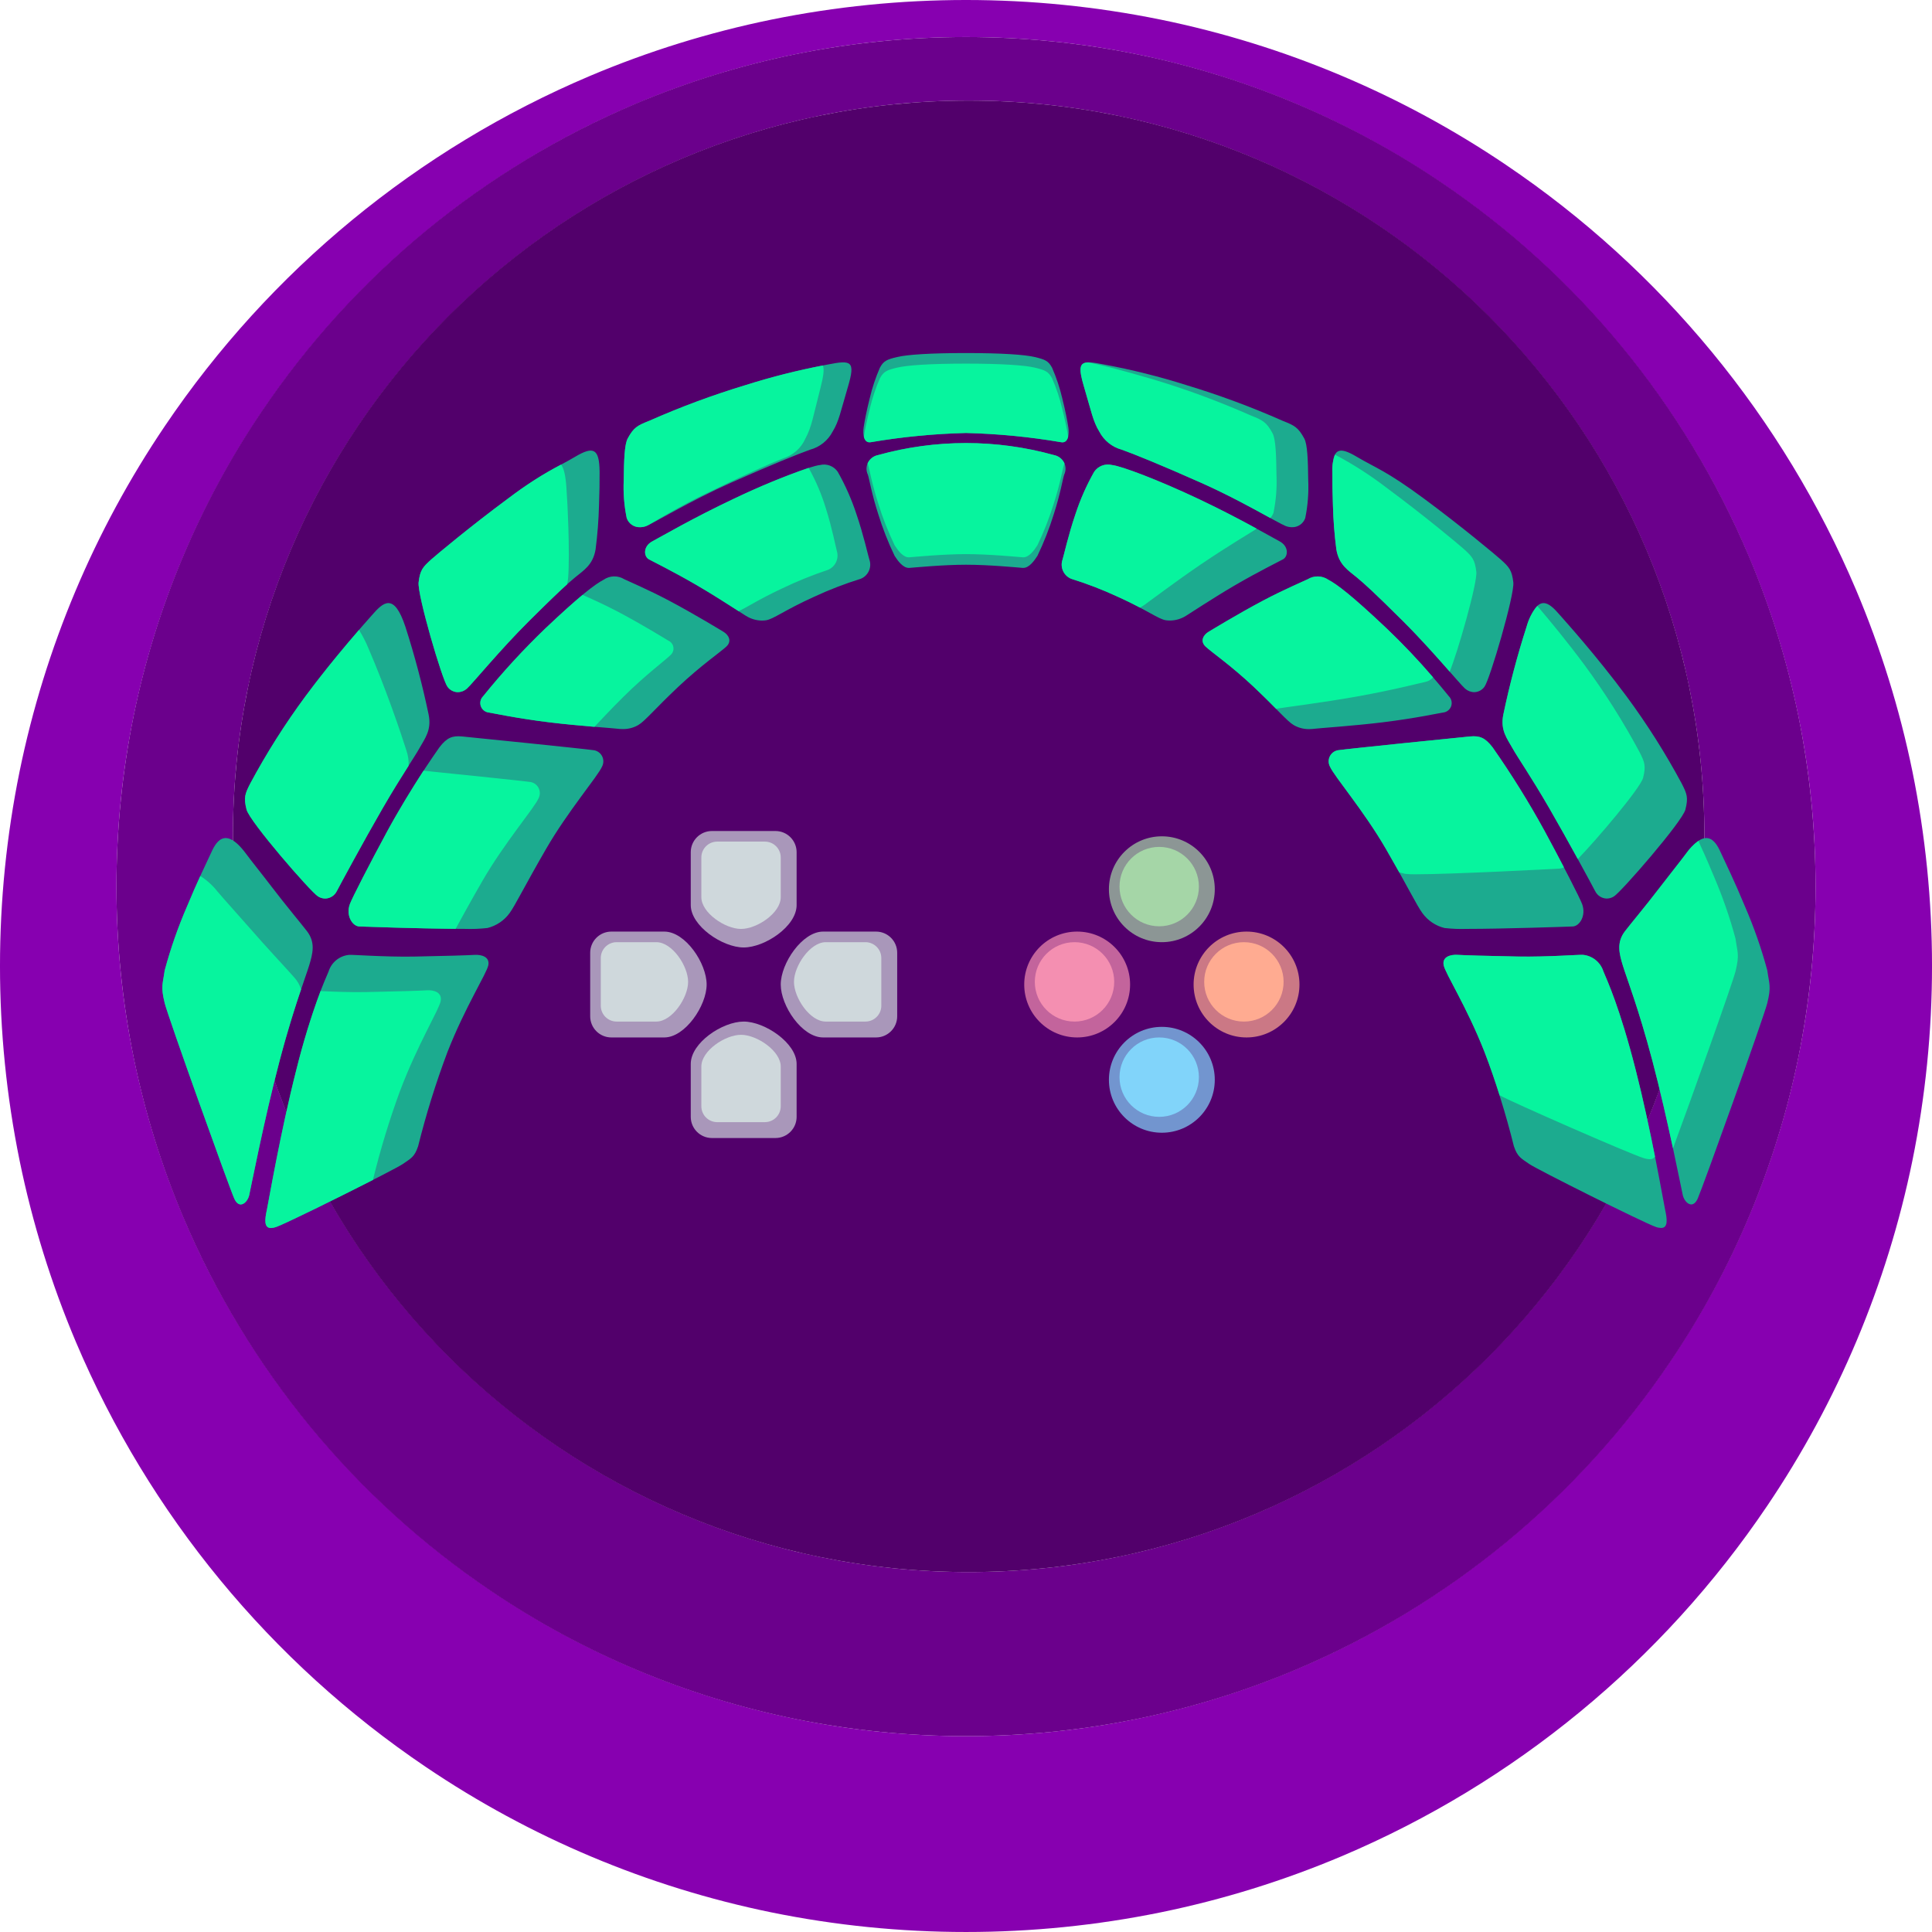
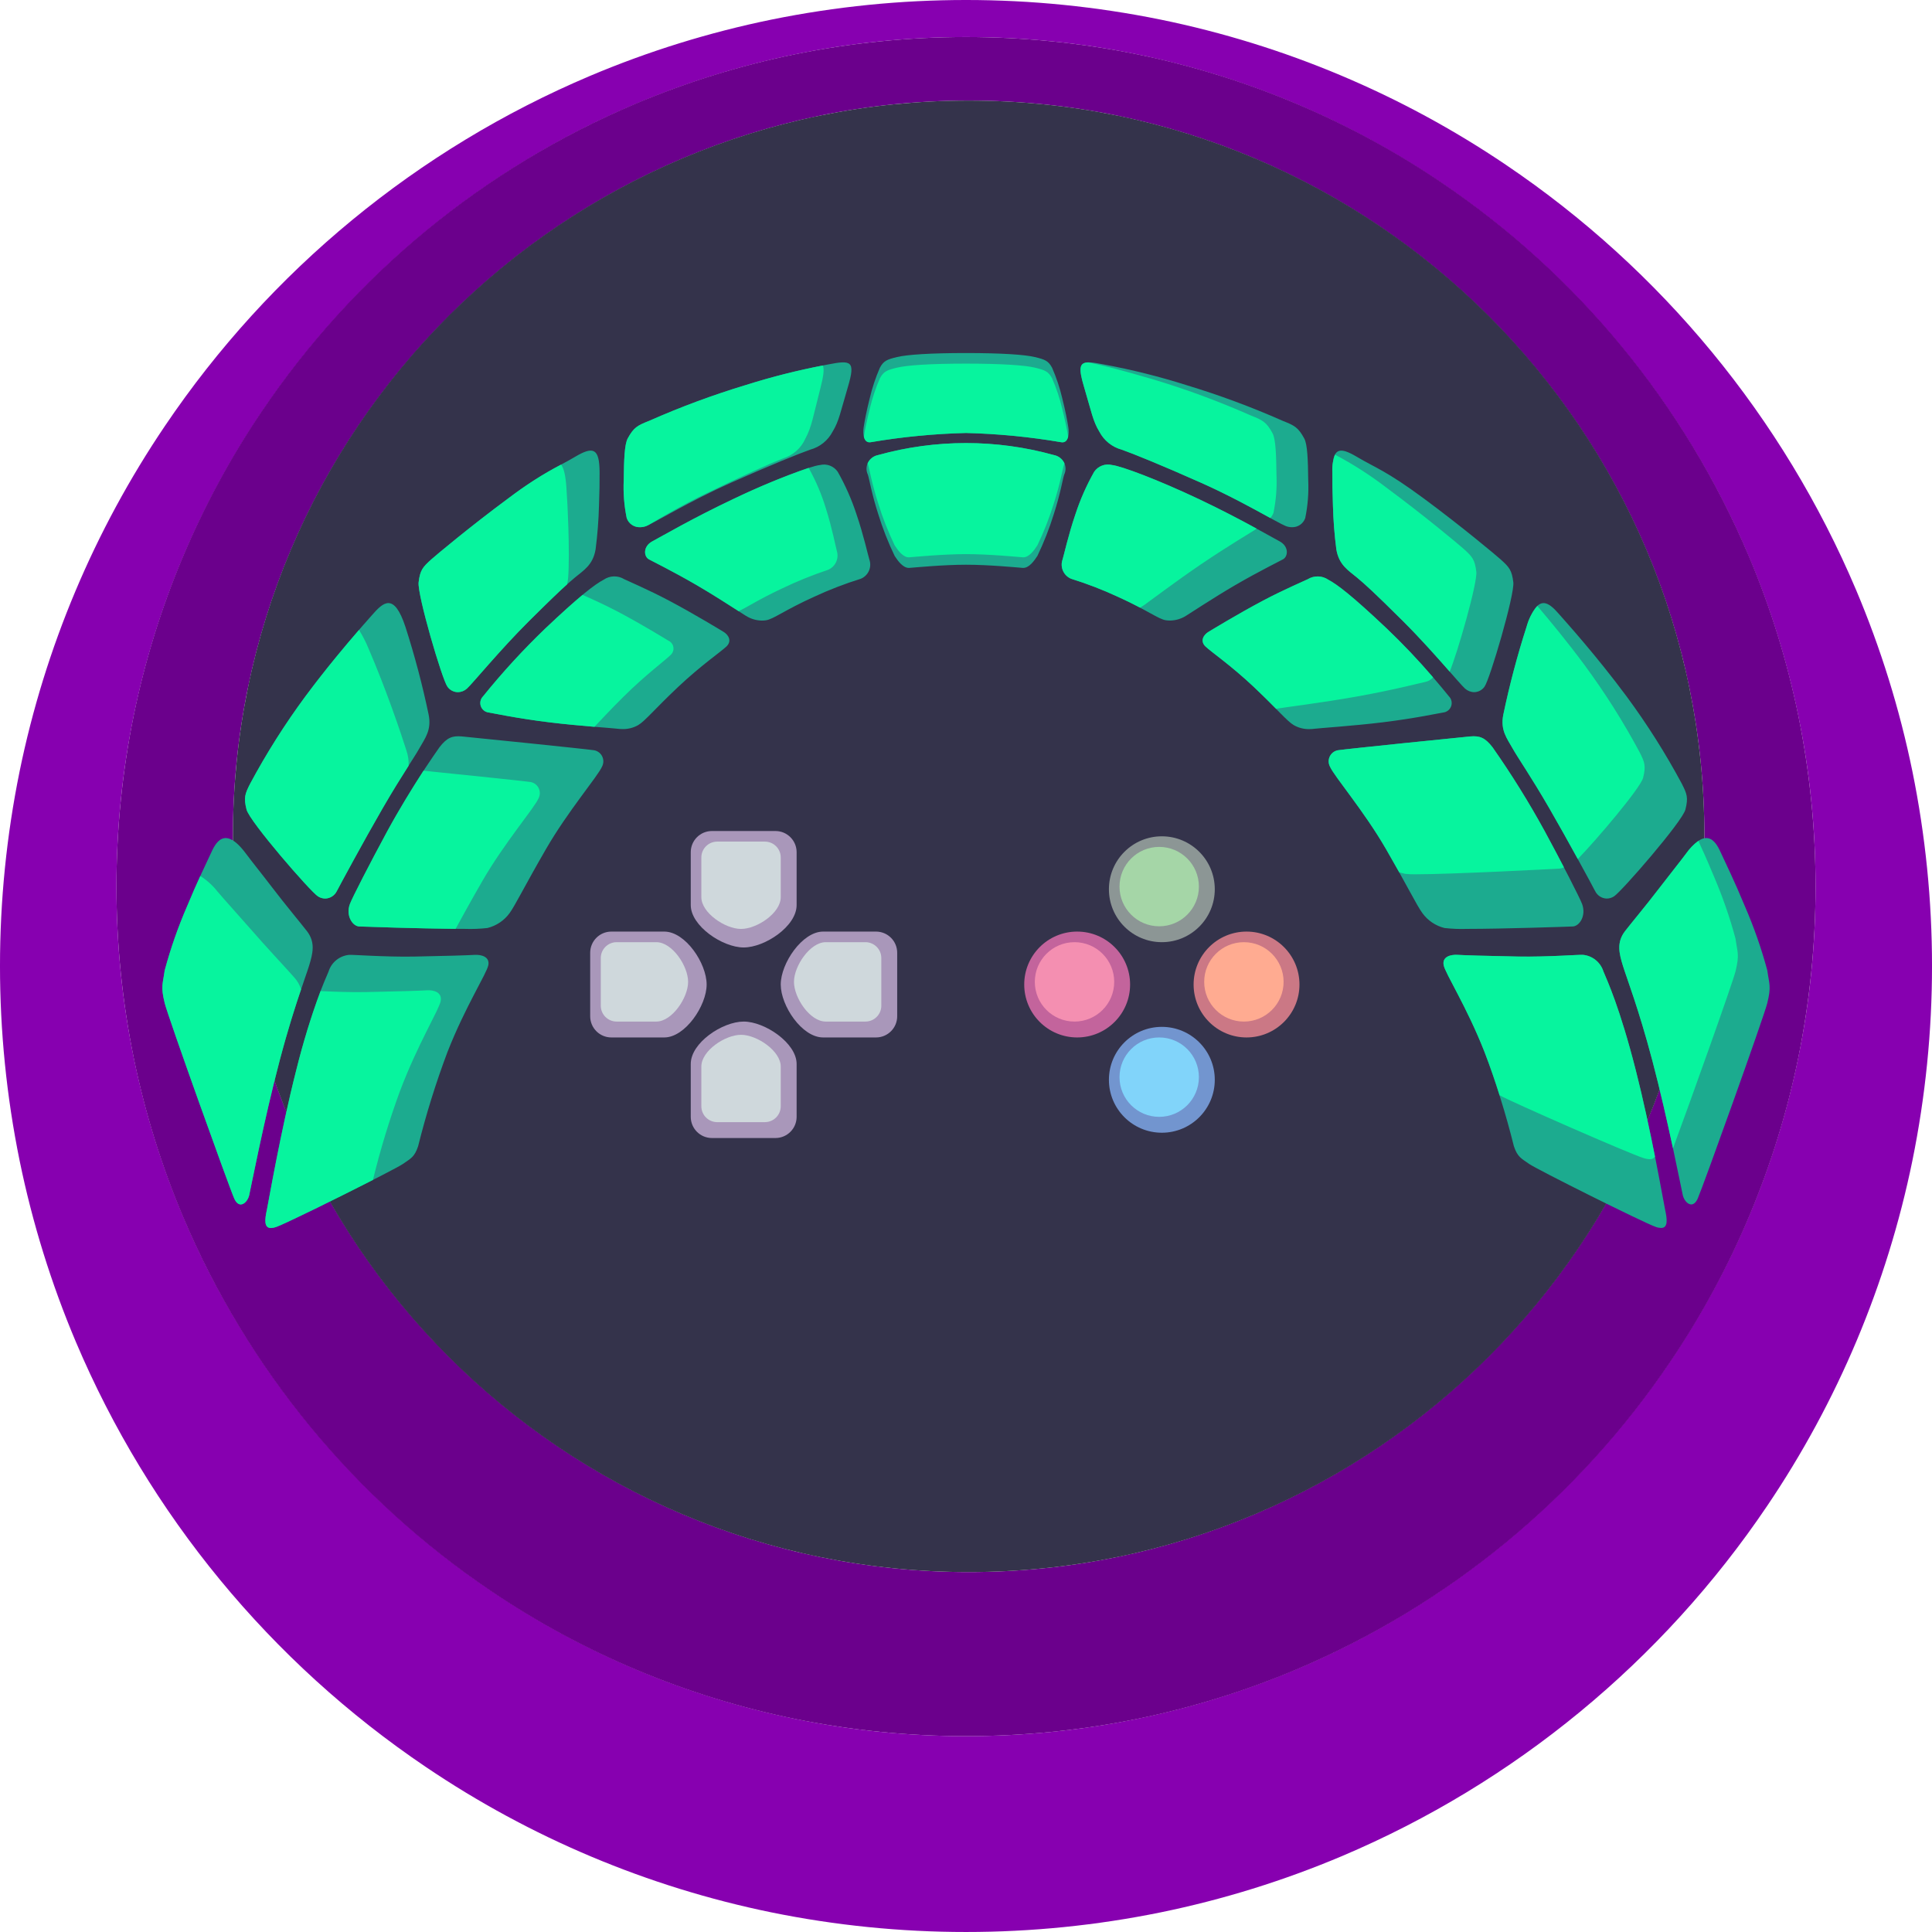
<svg xmlns="http://www.w3.org/2000/svg" width="365.001" height="364.999" viewBox="0 0 365.001 364.999">
  <g id="dark-3d-bulb" transform="translate(9516.001 1118.999)">
    <path id="Path_268" data-name="Path 268" d="M7428.5,1792a183.849,183.849,0,0,1-36.78-3.708,181.506,181.506,0,0,1-65.258-27.461,183.037,183.037,0,0,1-66.122-80.295,181.551,181.551,0,0,1-10.634-34.257,184.265,184.265,0,0,1,0-73.56,181.487,181.487,0,0,1,27.46-65.257,183.031,183.031,0,0,1,80.3-66.12,181.567,181.567,0,0,1,34.257-10.634,184.278,184.278,0,0,1,73.56,0,181.493,181.493,0,0,1,65.257,27.46,183.026,183.026,0,0,1,66.121,80.294,181.592,181.592,0,0,1,10.634,34.257,184.289,184.289,0,0,1,0,73.56,181.511,181.511,0,0,1-27.46,65.257,183.042,183.042,0,0,1-80.294,66.121,181.585,181.585,0,0,1-34.257,10.634A183.841,183.841,0,0,1,7428.5,1792Zm0-358c-88.5,0-160.5,72-160.5,160.5s72,160.5,160.5,160.5,160.5-72,160.5-160.5S7517,1434,7428.5,1434Z" transform="translate(-16762 -2546)" fill="#8700b0" />
    <path id="Path_267" data-name="Path 267" d="M7406.5,1748a161.681,161.681,0,0,1-32.347-3.261,159.617,159.617,0,0,1-57.391-24.15,160.959,160.959,0,0,1-58.149-70.615,159.69,159.69,0,0,1-9.352-30.127,162.067,162.067,0,0,1,0-64.693,159.632,159.632,0,0,1,24.149-57.391,160.966,160.966,0,0,1,70.615-58.15,159.689,159.689,0,0,1,30.128-9.352,162.066,162.066,0,0,1,64.692,0,159.615,159.615,0,0,1,57.391,24.15,160.962,160.962,0,0,1,58.15,70.615,159.723,159.723,0,0,1,9.352,30.128,162.067,162.067,0,0,1,0,64.693,159.623,159.623,0,0,1-24.15,57.391,160.975,160.975,0,0,1-70.615,58.15,159.676,159.676,0,0,1-30.128,9.352A161.667,161.667,0,0,1,7406.5,1748Zm.5-309c-76.645,0-139,62.355-139,139s62.355,139,139,139,139-62.355,139-139S7483.645,1439,7407,1439Z" transform="translate(-16740 -2539)" fill="#6b008c" />
-     <path id="Path_266" data-name="Path 266" d="M139,0A139,139,0,1,1,0,139,139,139,0,0,1,139,0Z" transform="translate(-9472 -1100)" fill="#52006b" />
+     <path id="Path_266" data-name="Path 266" d="M139,0A139,139,0,1,1,0,139,139,139,0,0,1,139,0Z" transform="translate(-9472 -1100)" fill="#34334B" />
    <g id="Group_148" data-name="Group 148" transform="translate(-548 -497)">
      <path id="Path_209" data-name="Path 209" d="M5,0H15c4.006,0,8,6,8,10s-4.058,10-8,10H5a4,4,0,0,1-4-4V4A4,4,0,0,1,5,0Z" transform="translate(-8857.5 -446)" fill="#a997ba" />
      <path id="Path_210" data-name="Path 210" d="M4,0h7.5c3,0,6,4.5,6,7.5s-3.044,7.5-6,7.5H4a3,3,0,0,1-3-3V3A3,3,0,0,1,4,0Z" transform="translate(-8855.5 -444)" fill="#cfd8dc" />
      <path id="Path_209-2" data-name="Path 209" d="M5,0H15c4.006,0,8,6,8,10s-4.058,10-8,10H5a4,4,0,0,1-4-4V4A4,4,0,0,1,5,0Z" transform="translate(-8817.5 -466) rotate(90)" fill="#a997ba" />
      <path id="Path_210-2" data-name="Path 210" d="M4,0h7.5c3,0,6,4.5,6,7.5s-3.044,7.5-6,7.5H4a3,3,0,0,1-3-3V3A3,3,0,0,1,4,0Z" transform="translate(-8820.5 -464) rotate(90)" fill="#cfd8dc" />
      <path id="Path_209-3" data-name="Path 209" d="M5,0H15c4.006,0,8,6,8,10s-4.058,10-8,10H5a4,4,0,0,1-4-4V4A4,4,0,0,1,5,0Z" transform="translate(-8797.5 -426) rotate(180)" fill="#a997ba" />
      <path id="Path_210-3" data-name="Path 210" d="M4,0h7.5c3,0,6,4.5,6,7.5s-3.044,7.5-6,7.5H4a3,3,0,0,1-3-3V3A3,3,0,0,1,4,0Z" transform="translate(-8800.5 -429) rotate(180)" fill="#cfd8dc" />
      <path id="Path_209-4" data-name="Path 209" d="M5,0H15c4.006,0,8,6,8,10s-4.058,10-8,10H5a4,4,0,0,1-4-4V4A4,4,0,0,1,5,0Z" transform="translate(-8837.5 -406) rotate(-90)" fill="#a997ba" />
      <path id="Path_210-4" data-name="Path 210" d="M4,0h7.5c3,0,6,4.5,6,7.5s-3.044,7.5-6,7.5H4a3,3,0,0,1-3-3V3A3,3,0,0,1,4,0Z" transform="translate(-8835.5 -409) rotate(-90)" fill="#cfd8dc" />
      <path id="Path_258" data-name="Path 258" d="M10,0A10,10,0,1,1,0,10,10,10,0,0,1,10,0Z" transform="translate(-8742.5 -446)" fill="#cb7885" />
      <path id="Path_256" data-name="Path 256" d="M10,0A10,10,0,1,1,0,10,10,10,0,0,1,10,0Z" transform="translate(-8758.5 -428)" fill="#7295cf" />
      <path id="Path_262" data-name="Path 262" d="M10,0A10,10,0,1,1,0,10,10,10,0,0,1,10,0Z" transform="translate(-8758.5 -464)" fill="#8c9695" />
      <path id="Path_259" data-name="Path 259" d="M10,0A10,10,0,1,1,0,10,10,10,0,0,1,10,0Z" transform="translate(-8774.5 -446)" fill="#c3649c" />
      <path id="Path_263" data-name="Path 263" d="M7.5,0A7.5,7.5,0,1,1,0,7.5,7.5,7.5,0,0,1,7.5,0Z" transform="translate(-8756.5 -462)" fill="#a5d6a7" />
      <path id="Path_260" data-name="Path 260" d="M7.5,0A7.5,7.5,0,1,1,0,7.5,7.5,7.5,0,0,1,7.5,0Z" transform="translate(-8740.5 -444)" fill="#ffab91" />
      <path id="Path_257" data-name="Path 257" d="M7.5,0A7.5,7.5,0,1,1,0,7.5,7.5,7.5,0,0,1,7.5,0Z" transform="translate(-8756.5 -426)" fill="#81d4fa" />
      <path id="Path_261" data-name="Path 261" d="M7.5,0A7.5,7.5,0,1,1,0,7.5,7.5,7.5,0,0,1,7.5,0Z" transform="translate(-8772.5 -444)" fill="#f48fb1" />
      <path id="Path_265" data-name="Path 265" d="M299.294,165.088c-2.395-.845-22.471-10.874-23.916-11.9s-2.183-1.267-2.871-3.345a161.017,161.017,0,0,0-5.554-17.824c-3.38-8.607-7.417-14.814-7.712-16.393s1.313-2.012,2.614-1.933,5.427.209,11.412.32c2.831.052,5.822-.051,8.157-.155,2.118-.094,3.7-.189,4.13-.166a4.5,4.5,0,0,1,3.869,3.134c.755,1.809,3.091,6.82,6.092,18.575s5.29,25.193,5.556,26.4c.422,1.923.569,3.49-.755,3.491A3.155,3.155,0,0,1,299.294,165.088ZM36.929,161.809c.266-1.21,2.557-14.649,5.557-26.4s5.336-16.766,6.091-18.575a4.5,4.5,0,0,1,3.869-3.134c.432-.023,2.012.071,4.129.166,2.335.1,5.326.207,8.158.155,5.984-.112,10.112-.241,11.412-.32s2.908.354,2.613,1.933-4.331,7.786-7.712,16.393a161.225,161.225,0,0,0-5.554,17.824c-.687,2.078-1.426,2.324-2.87,3.345s-21.521,11.051-23.916,11.9a3.155,3.155,0,0,1-1.021.212C36.361,165.3,36.507,163.732,36.929,161.809Zm267.5-2.661c-.194-.768-2.8-14.258-5.794-25.6-2.576-9.743-4.82-15.484-5.527-17.794s-1.236-4.394.385-6.516c1.039-1.363,4.024-4.912,6.69-8.41,1.778-2.332,3.723-4.736,4.833-6.234,4.183-5.647,5.859-1.809,6.683,0s2.416,5,4.446,9.905a87.553,87.553,0,0,1,4.242,12.142c.357,2.62.778,2.976,0,6.159-.632,2.59-12.191,34.8-13.142,36.927-.36.808-.8,1.12-1.23,1.12C305.316,160.849,304.649,160.012,304.431,159.148Zm-273.677.581C29.8,157.6,18.244,125.393,17.612,122.8c-.778-3.182-.357-3.539,0-6.159A87.553,87.553,0,0,1,21.854,104.5c2.03-4.9,3.622-8.1,4.446-9.905s2.5-5.647,6.682,0c1.11,1.5,3.055,3.9,4.832,6.233,2.667,3.5,5.65,7.048,6.691,8.41,1.621,2.122,1.092,4.207.385,6.516s-2.951,8.05-5.527,17.794c-3,11.34-5.6,24.83-5.794,25.6-.218.864-.885,1.7-1.586,1.7C31.555,160.849,31.114,160.537,30.754,159.729Zm228.661-51.1a7.347,7.347,0,0,1-4.194-2.825c-1.1-1.517-2.714-4.9-6.881-12.109S238.563,79.977,237.76,78.13a2.127,2.127,0,0,1,1.722-3.114c.973-.167,22.93-2.421,24.742-2.58s2.819.2,4.247,2.039a168.848,168.848,0,0,1,9.859,15.854c3.365,6.217,6.629,12.584,7.061,13.746.827,2.227-.489,4.2-1.754,4.257-.951.045-13.206.459-19.949.459A29.328,29.328,0,0,1,259.415,108.627Zm-205.052-.3c-1.265-.059-2.58-2.03-1.753-4.257.431-1.162,3.7-7.529,7.061-13.745a168.615,168.615,0,0,1,9.858-15.855c1.428-1.843,2.435-2.2,4.247-2.04s23.77,2.414,24.742,2.581a2.127,2.127,0,0,1,1.723,3.114c-.8,1.847-6.412,8.352-10.579,15.564s-5.784,10.591-6.881,12.109a7.349,7.349,0,0,1-4.195,2.825,29.326,29.326,0,0,1-4.272.163C67.569,108.791,55.315,108.377,54.363,108.332Zm233.5-6.673c-.638-1.236-5.087-9.473-8.643-15.622s-5.965-9.568-6.974-11.38-2.343-3.4-1.728-6.374a163.556,163.556,0,0,1,4.372-16.535c2.176-6.611,4.216-4.645,6.311-2.244,1.071,1.228,6.846,7.6,12.607,15.373a135.847,135.847,0,0,1,10.419,16.471c.988,1.947,1.259,2.632.689,4.9s-12.071,15.5-13.488,16.4a2.556,2.556,0,0,1-1.369.417A2.5,2.5,0,0,1,287.866,101.66Zm-241.3.986c-1.417-.893-12.919-14.132-13.488-16.4s-.3-2.953.689-4.9a136.089,136.089,0,0,1,10.42-16.472c5.76-7.769,11.535-14.145,12.606-15.372,2.1-2.4,4.135-4.368,6.311,2.244a163.37,163.37,0,0,1,4.373,16.535c.614,2.972-.72,4.562-1.729,6.374s-3.417,5.229-6.973,11.379-8,14.387-8.643,15.623a2.5,2.5,0,0,1-2.2,1.4A2.556,2.556,0,0,1,46.568,102.645Zm56.44-31.681c-.715-.1-7.309-.533-12.712-1.2-6.33-.775-10.837-1.772-11.462-1.855a1.8,1.8,0,0,1-1.067-3.063,137.834,137.834,0,0,1,11.77-12.829c6.683-6.324,9.394-8.331,11.008-9.189a3.576,3.576,0,0,1,3.908-.094c.65.322,4.568,1.987,8.4,4.017,4.986,2.642,9.94,5.683,10.331,5.914.9.529,1.682,1.714.564,2.775s-4.78,3.543-9.149,7.663-6.253,6.454-7.52,7.185a5.666,5.666,0,0,1-2.914.755A8.451,8.451,0,0,1,103.008,70.964Zm127.915-.671c-1.265-.732-3.149-3.065-7.519-7.185s-8.033-6.6-9.15-7.663-.333-2.245.565-2.775c.391-.23,5.344-3.271,10.331-5.915,3.83-2.029,7.748-3.694,8.4-4.017a3.578,3.578,0,0,1,3.908.095c1.614.858,4.324,2.865,11.008,9.189a138.012,138.012,0,0,1,11.77,12.828,1.8,1.8,0,0,1-1.067,3.064c-.626.083-5.133,1.08-11.463,1.855-5.4.662-12,1.1-12.711,1.2a8.472,8.472,0,0,1-1.154.084A5.673,5.673,0,0,1,230.923,70.293Zm32.36-6.9c-1.039-.925-6.292-7.353-11.757-12.78s-7.068-6.872-8.658-8.2-3.406-2.336-3.9-5.331a79.958,79.958,0,0,1-.641-8.226c-.092-2.475-.129-4.643-.113-6.388.041-4.438,1.15-4.932,4.652-2.849s5.468,2.567,12.63,7.859,13.72,10.792,14.512,11.507c1.62,1.463,2.119,2.007,2.4,4.326s-4.44,18.385-5.443,19.726A2.42,2.42,0,0,1,265,64.067,2.607,2.607,0,0,1,263.283,63.392Zm-192.25-.358c-1-1.341-5.723-17.407-5.443-19.726s.779-2.863,2.4-4.326c.792-.715,7.351-6.214,14.512-11.507s9.129-5.775,12.63-7.859,4.611-1.589,4.651,2.849c.016,1.744-.021,3.911-.113,6.387a79.958,79.958,0,0,1-.641,8.226c-.492,2.994-2.307,4-3.9,5.331s-3.193,2.775-8.658,8.2S75.755,62.467,74.716,63.392A2.607,2.607,0,0,1,73,64.067,2.42,2.42,0,0,1,71.033,63.034Zm56.4-13.379c-.583-.345-5.206-3.416-9.292-5.794-4.566-2.658-8.594-4.621-9.074-4.9-.962-.562-1.1-2.441.683-3.392s7.655-4.381,15.268-7.983,14.624-6.244,16.387-6.425a3.152,3.152,0,0,1,3.37,1.274,44.081,44.081,0,0,1,3.539,8.02c1.317,3.829,2.215,7.892,2.436,8.568a2.882,2.882,0,0,1-1.633,3.628,70.441,70.441,0,0,0-8.81,3.4c-5.592,2.525-7.7,4.246-9.105,4.44a5.7,5.7,0,0,1-.77.053A5.776,5.776,0,0,1,127.438,49.655Zm79.355.832c-1.409-.193-3.514-1.913-9.105-4.439a70.6,70.6,0,0,0-8.81-3.4,2.883,2.883,0,0,1-1.633-3.628c.221-.676,1.12-4.738,2.435-8.569a44.054,44.054,0,0,1,3.54-8.018,3.151,3.151,0,0,1,3.37-1.275c1.763.18,8.774,2.824,16.387,6.425s13.484,7.033,15.268,7.983,1.645,2.831.683,3.392c-.48.28-4.508,2.243-9.074,4.9-4.086,2.378-8.708,5.45-9.292,5.794a5.77,5.77,0,0,1-3,.886A5.675,5.675,0,0,1,206.793,50.486ZM155.517,38.321a57.2,57.2,0,0,1-3.1-7.9c-1.264-3.913-1.684-6.669-1.955-7.437a2.618,2.618,0,0,1,1.955-3.716,61.981,61.981,0,0,1,33.175,0,2.616,2.616,0,0,1,1.955,3.714c-.271.768-.691,3.524-1.955,7.437a57.2,57.2,0,0,1-3.1,7.9c-.6.94-1.575,2.272-2.666,2.272-.033,0-.068,0-.1,0-1.134-.086-6.384-.6-10.716-.6s-9.581.516-10.714.6c-.034,0-.067,0-.1,0C157.092,40.593,156.117,39.262,155.517,38.321ZM229.4,32.682c-1.418-.548-8.26-4.731-15.928-8.148s-12.889-5.517-15.029-6.275a6.776,6.776,0,0,1-4.258-3.423c-1.2-1.967-1.454-3.629-2.9-8.492s-.616-5.046,3.785-4.181a130.377,130.377,0,0,1,15.582,3.9,157.974,157.974,0,0,1,18.175,6.74c2.219.874,2.937,1.232,4.08,3.344.608,1.126.7,4.118.747,7.873a28.933,28.933,0,0,1-.563,7.154,2.565,2.565,0,0,1-2.522,1.729A3.257,3.257,0,0,1,229.4,32.682ZM104.9,31.172a28.857,28.857,0,0,1-.564-7.153c.046-3.757.139-6.748.748-7.873,1.142-2.113,1.859-2.47,4.08-3.344a157.9,157.9,0,0,1,18.175-6.74,130.625,130.625,0,0,1,15.581-3.9c4.4-.866,5.227-.683,3.785,4.181s-1.7,6.526-2.9,8.492a6.778,6.778,0,0,1-4.258,3.423c-2.141.758-7.361,2.858-15.029,6.276s-14.511,7.6-15.929,8.148a3.256,3.256,0,0,1-1.17.22A2.566,2.566,0,0,1,104.9,31.172Zm82.056-14.329A125.43,125.43,0,0,0,169,15.1v0a125.561,125.561,0,0,0-17.959,1.738c-1.391.264-1.557-1.544-1.382-2.762s.577-3.249,1.165-5.58a33.778,33.778,0,0,1,1.91-5.728c.7-1.3,1.332-1.557,3.264-2.018S162.335,0,169,0s11.072.294,13,.756,2.56.716,3.264,2.018a33.861,33.861,0,0,1,1.91,5.728c.589,2.331.987,4.361,1.165,5.58.164,1.137.03,2.788-1.122,2.788A1.364,1.364,0,0,1,186.959,16.844Z" transform="translate(-8954.5 -555.3)" fill="#1cab8f" />
      <path id="Path_264" data-name="Path 264" d="M36.929,161.809c.265-1.21,2.556-14.649,5.556-26.4a134.482,134.482,0,0,1,4.574-14.869l.518.024c2.335.108,5.325.216,8.157.162,5.984-.116,10.111-.251,11.411-.334s2.908.369,2.614,2.013-4.332,8.108-7.712,17.072a155.27,155.27,0,0,0-5.089,16.739c-6.56,3.352-16.6,8.293-18.252,8.875a3.151,3.151,0,0,1-1.021.212C36.36,165.3,36.507,163.732,36.929,161.809Zm-6.176-2.08C29.8,157.6,18.243,125.393,17.611,122.8c-.777-3.182-.357-3.54,0-6.159A87.553,87.553,0,0,1,21.853,104.5c.932-2.251,1.772-4.142,2.488-5.7a12.673,12.673,0,0,1,3.243,2.928c1.4,1.655,3.845,4.323,6.088,6.9,3.365,3.868,7.1,7.818,8.412,9.325a5.985,5.985,0,0,1,1.294,2.265c-1.046,3.088-2.471,7.49-4.016,13.332-3,11.34-5.6,24.83-5.794,25.6-.218.864-.884,1.7-1.585,1.7C31.555,160.849,31.114,160.538,30.753,159.729ZM297,152.088c-2.706-.839-25.246-10.723-27.194-11.871-.791-2.544-1.747-5.369-2.856-8.195-3.382-8.607-7.418-14.814-7.713-16.393s1.313-2.012,2.615-1.933,5.427.209,11.41.32c2.831.052,5.822-.051,8.158-.155,2.119-.094,3.7-.189,4.13-.166a4.5,4.5,0,0,1,3.869,3.134c.756,1.809,3.091,6.82,6.091,18.574,1.427,5.589,2.693,11.559,3.657,16.413a1.059,1.059,0,0,1-1,.482A4.034,4.034,0,0,1,297,152.088Zm1.633-18.538c-2.576-9.743-4.821-15.484-5.528-17.794s-1.236-4.394.384-6.516c1.04-1.363,4.024-4.912,6.691-8.41,1.778-2.332,3.723-4.736,4.832-6.234a10.135,10.135,0,0,1,2.351-2.43c.775,1.675,1.717,3.771,2.778,6.336a87.552,87.552,0,0,1,4.242,12.141c.357,2.62.778,2.976,0,6.159-.523,2.144-8.531,24.574-11.815,33.45C301.525,145.376,300.13,139.2,298.638,133.55ZM54.363,108.332c-1.265-.059-2.581-2.03-1.754-4.257.432-1.162,3.7-7.529,7.061-13.745,2.052-3.79,4.735-8.167,6.841-11.424,7.029.714,19.286,1.985,20.007,2.109a2.128,2.128,0,0,1,1.722,3.114c-.8,1.848-6.412,8.352-10.579,15.564-2.426,4.2-3.989,7.1-5.087,9.09C65.657,108.726,55.238,108.374,54.363,108.332Zm-7.795-5.687c-1.417-.893-12.919-14.132-13.488-16.4s-.3-2.953.689-4.9A135.823,135.823,0,0,1,44.188,64.877c3.839-5.176,7.682-9.734,10.139-12.562a23.033,23.033,0,0,1,1.757,3.412c3.365,7.8,6.1,15.908,7.2,19.363a7.671,7.671,0,0,1,.407,2.885c-1.235,1.939-2.889,4.556-4.916,8.06-3.556,6.15-8,14.387-8.643,15.623a2.505,2.505,0,0,1-2.2,1.4A2.56,2.56,0,0,1,46.568,102.645Zm205.416-4.254q-.593-.126-1.144-.3c-.714-1.279-1.54-2.739-2.5-4.4-4.167-7.212-9.775-13.717-10.579-15.564a2.127,2.127,0,0,1,1.722-3.114c.972-.167,22.93-2.421,24.742-2.58s2.819.2,4.247,2.039a168.5,168.5,0,0,1,9.858,15.854c1.275,2.356,2.537,4.734,3.634,6.842a2.156,2.156,0,0,1-.824.231c-1.312.082-20.461,1.075-27.063,1.075A14.534,14.534,0,0,1,251.984,98.391Zm27.239-12.353c-3.556-6.15-5.965-9.568-6.974-11.38s-2.342-3.4-1.729-6.374a163.368,163.368,0,0,1,4.373-16.535,9.777,9.777,0,0,1,2.042-3.968c2.408,2.819,5.644,6.738,8.875,11.1A135.723,135.723,0,0,1,296.23,75.349c.989,1.947,1.26,2.632.69,4.9-.489,1.945-9.03,11.973-12.337,15.34C282.956,92.626,280.981,89.077,279.223,86.037ZM90.3,69.769c-6.33-.775-10.837-1.772-11.462-1.855a1.8,1.8,0,0,1-1.067-3.063A137.756,137.756,0,0,1,89.536,52.023c3.1-2.934,5.347-4.939,7.025-6.332,1.446.637,4.111,1.818,6.723,3.2,4.584,2.42,9.123,5.231,9.482,5.444a1.629,1.629,0,0,1,.434,2.7c-1.085,1.08-4.6,3.64-8.844,7.833-2.635,2.6-4.345,4.5-5.554,5.745C96.326,70.4,93.146,70.118,90.3,69.769Zm133.109-6.661c-4.371-4.119-8.034-6.6-9.151-7.663s-.333-2.245.564-2.775c.392-.23,5.345-3.271,10.333-5.915,3.829-2.029,7.747-3.694,8.4-4.017a3.58,3.58,0,0,1,3.909.095c1.614.858,4.324,2.865,11.007,9.189a123.144,123.144,0,0,1,8.772,9.247,2.635,2.635,0,0,1-1.456.86c-.717.133-5.912,1.512-13.162,2.8-6.189,1.1-13.712,2.048-14.533,2.2-.168.032-.336.061-.5.085C226.51,66.126,225.158,64.76,223.405,63.108ZM71.033,63.034c-1-1.341-5.723-17.407-5.443-19.726s.779-2.863,2.4-4.326c.792-.715,7.351-6.214,14.512-11.507a68.488,68.488,0,0,1,10-6.4c.545.714.844,2.093,1,4.264.149,2.044.276,4.58.37,7.473.115,3.562.135,7.48-.035,9.586a8.8,8.8,0,0,1-.2,1.3c-1.364,1.223-3.3,3.069-7.169,6.914-5.464,5.427-10.718,11.855-11.757,12.78A2.6,2.6,0,0,1,73,64.066,2.417,2.417,0,0,1,71.033,63.034ZM251.526,50.612c-5.465-5.427-7.067-6.872-8.657-8.2s-3.406-2.336-3.9-5.331a80.214,80.214,0,0,1-.641-8.226c-.092-2.475-.13-4.643-.113-6.388a7.865,7.865,0,0,1,.495-3.272,68.544,68.544,0,0,1,9.787,6.283c7.16,5.293,13.72,10.792,14.512,11.506,1.62,1.463,2.12,2.007,2.4,4.326.251,2.081-3.523,15.23-5.027,18.878C258.116,57.606,254.86,53.924,251.526,50.612Zm-133.38-6.752c-4.566-2.658-8.594-4.621-9.074-4.9-.962-.562-1.1-2.441.683-3.392s7.655-4.381,15.268-7.983a132.1,132.1,0,0,1,14.218-5.872c.039.045.077.092.116.14a38.327,38.327,0,0,1,3.176,7.519c1.152,3.6,1.89,7.445,2.083,8.081a2.919,2.919,0,0,1-1.716,3.514,74.951,74.951,0,0,0-8.708,3.538c-4.492,2.108-6.729,3.632-8.15,4.257C124.239,47.6,121.056,45.554,118.146,43.861Zm79.542,2.187a70.483,70.483,0,0,0-8.811-3.4,2.884,2.884,0,0,1-1.633-3.628c.221-.676,1.12-4.738,2.436-8.569a44.142,44.142,0,0,1,3.539-8.018,3.153,3.153,0,0,1,3.37-1.275c1.762.18,8.773,2.824,16.386,6.425,4.352,2.058,8.134,4.062,10.909,5.577a1.759,1.759,0,0,1-.268.225c-.546.372-5.092,3.046-10.291,6.575-4.649,3.156-9.953,7.164-10.619,7.621q-.412.283-.826.514C200.75,47.5,199.379,46.811,197.688,46.048Zm-17.973-7.459c-1.134-.086-6.384-.6-10.715-.6s-9.582.516-10.714.6-2.15-1.3-2.768-2.267a57.328,57.328,0,0,1-3.1-7.9c-1.264-3.913-1.684-6.669-1.954-7.438-.017-.049-.033-.1-.049-.148a2.854,2.854,0,0,1,2-1.568,61.981,61.981,0,0,1,33.175,0,2.857,2.857,0,0,1,2.005,1.566c-.015.049-.032.1-.049.148-.272.769-.692,3.524-1.956,7.438a57.2,57.2,0,0,1-3.1,7.9c-.6.941-1.574,2.272-2.665,2.272C179.782,38.593,179.749,38.591,179.715,38.588ZM104.9,31.172a28.876,28.876,0,0,1-.563-7.153c.046-3.757.139-6.748.747-7.874,1.143-2.112,1.86-2.47,4.08-3.344A158.314,158.314,0,0,1,127.34,6.062a130.3,130.3,0,0,1,14.62-3.71c.3.74.1,2.092-.483,4.357-1.394,5.4-1.634,7.252-2.813,9.43a6.794,6.794,0,0,1-4.228,3.77c-2.134.823-7.339,3.111-14.979,6.841-3.926,1.916-7.631,4.059-10.5,5.772-.144.069-.266.123-.362.16a3.256,3.256,0,0,1-1.17.22A2.567,2.567,0,0,1,104.9,31.172Zm108.572-6.638c-7.668-3.416-12.888-5.517-15.029-6.275a6.774,6.774,0,0,1-4.257-3.423c-1.2-1.967-1.455-3.629-2.9-8.492-1.021-3.447-.9-4.543.817-4.581,2.783.571,5.564,1.25,12.55,3.3a157.928,157.928,0,0,1,18.174,6.74c2.22.874,2.938,1.232,4.081,3.344.608,1.126.7,4.118.747,7.873a28.933,28.933,0,0,1-.563,7.154,2.522,2.522,0,0,1-.612.986C223.477,29.51,218.665,26.846,213.475,24.534Zm-26.517-7.691A125.4,125.4,0,0,0,169,15.1v0a125.592,125.592,0,0,0-17.959,1.738c-.778.148-1.173-.355-1.338-1.039.194-1.237.577-3.14,1.122-5.3a33.837,33.837,0,0,1,1.911-5.728c.7-1.3,1.331-1.557,3.263-2.018S162.334,2,169,2s11.072.294,13,.756,2.559.716,3.263,2.018a33.776,33.776,0,0,1,1.91,5.728c.547,2.163.93,4.066,1.124,5.3-.147.6-.471,1.066-1.08,1.066A1.373,1.373,0,0,1,186.958,16.844Z" transform="translate(-8954.5 -555.3)" fill="#07f49e" />
    </g>
  </g>
</svg>
